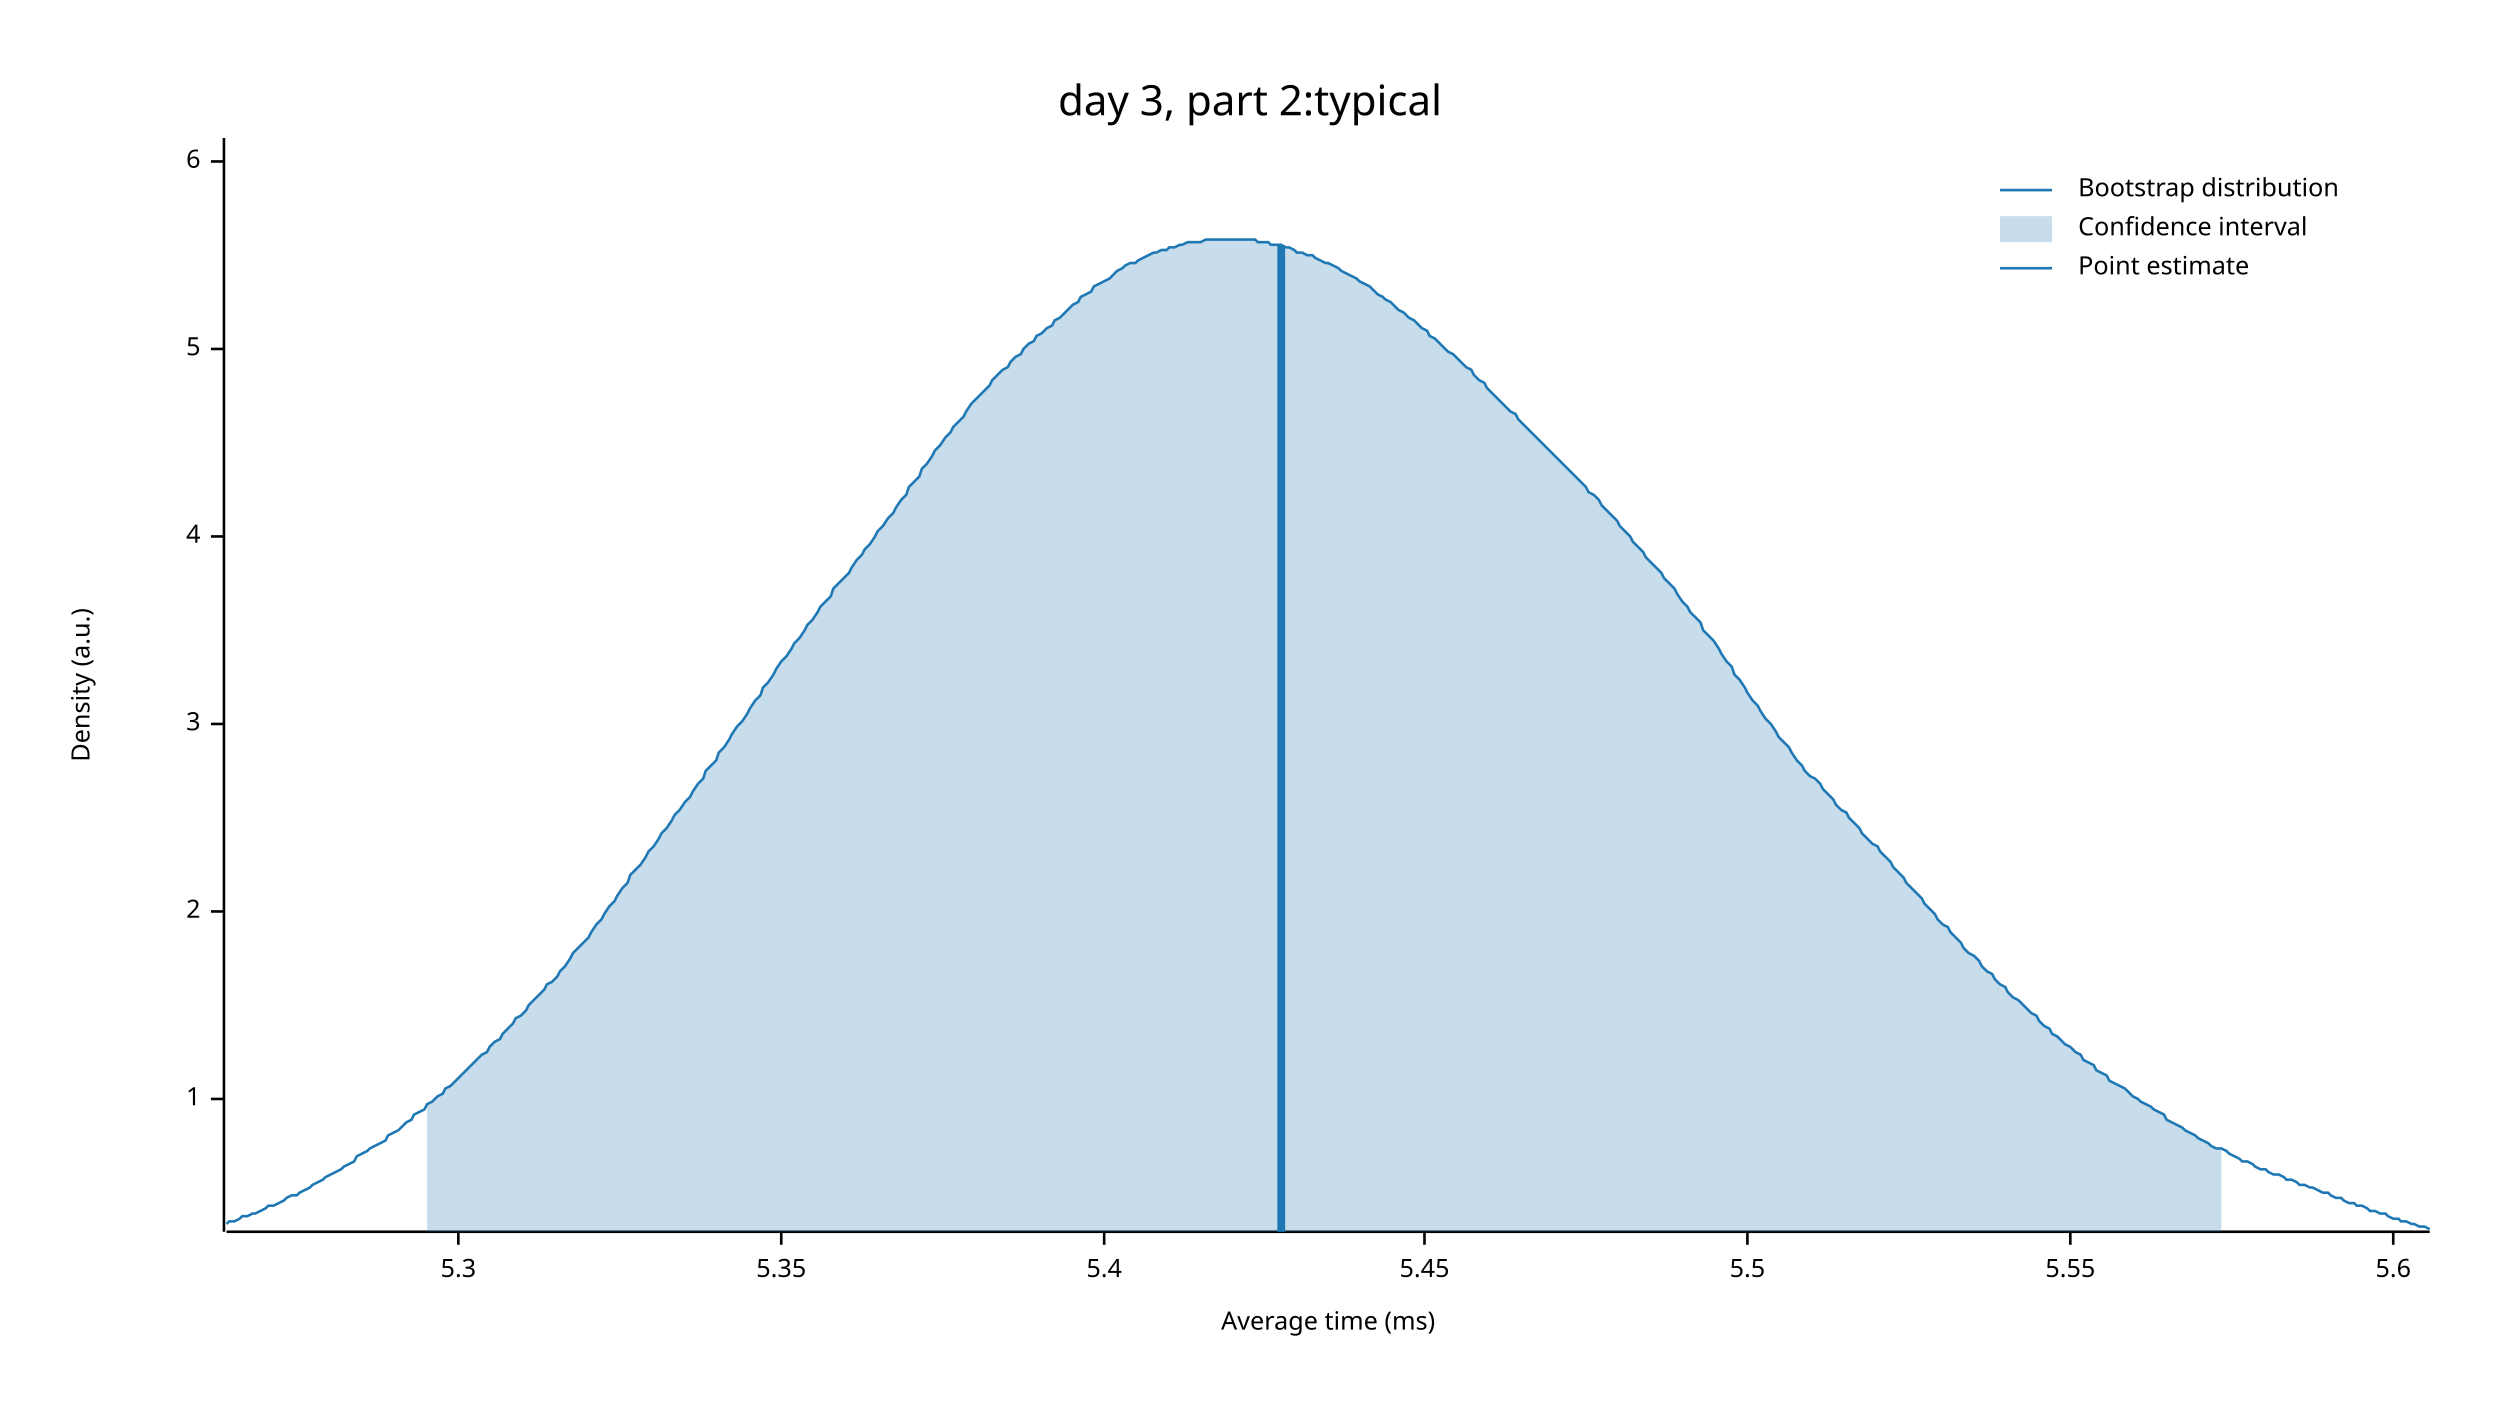
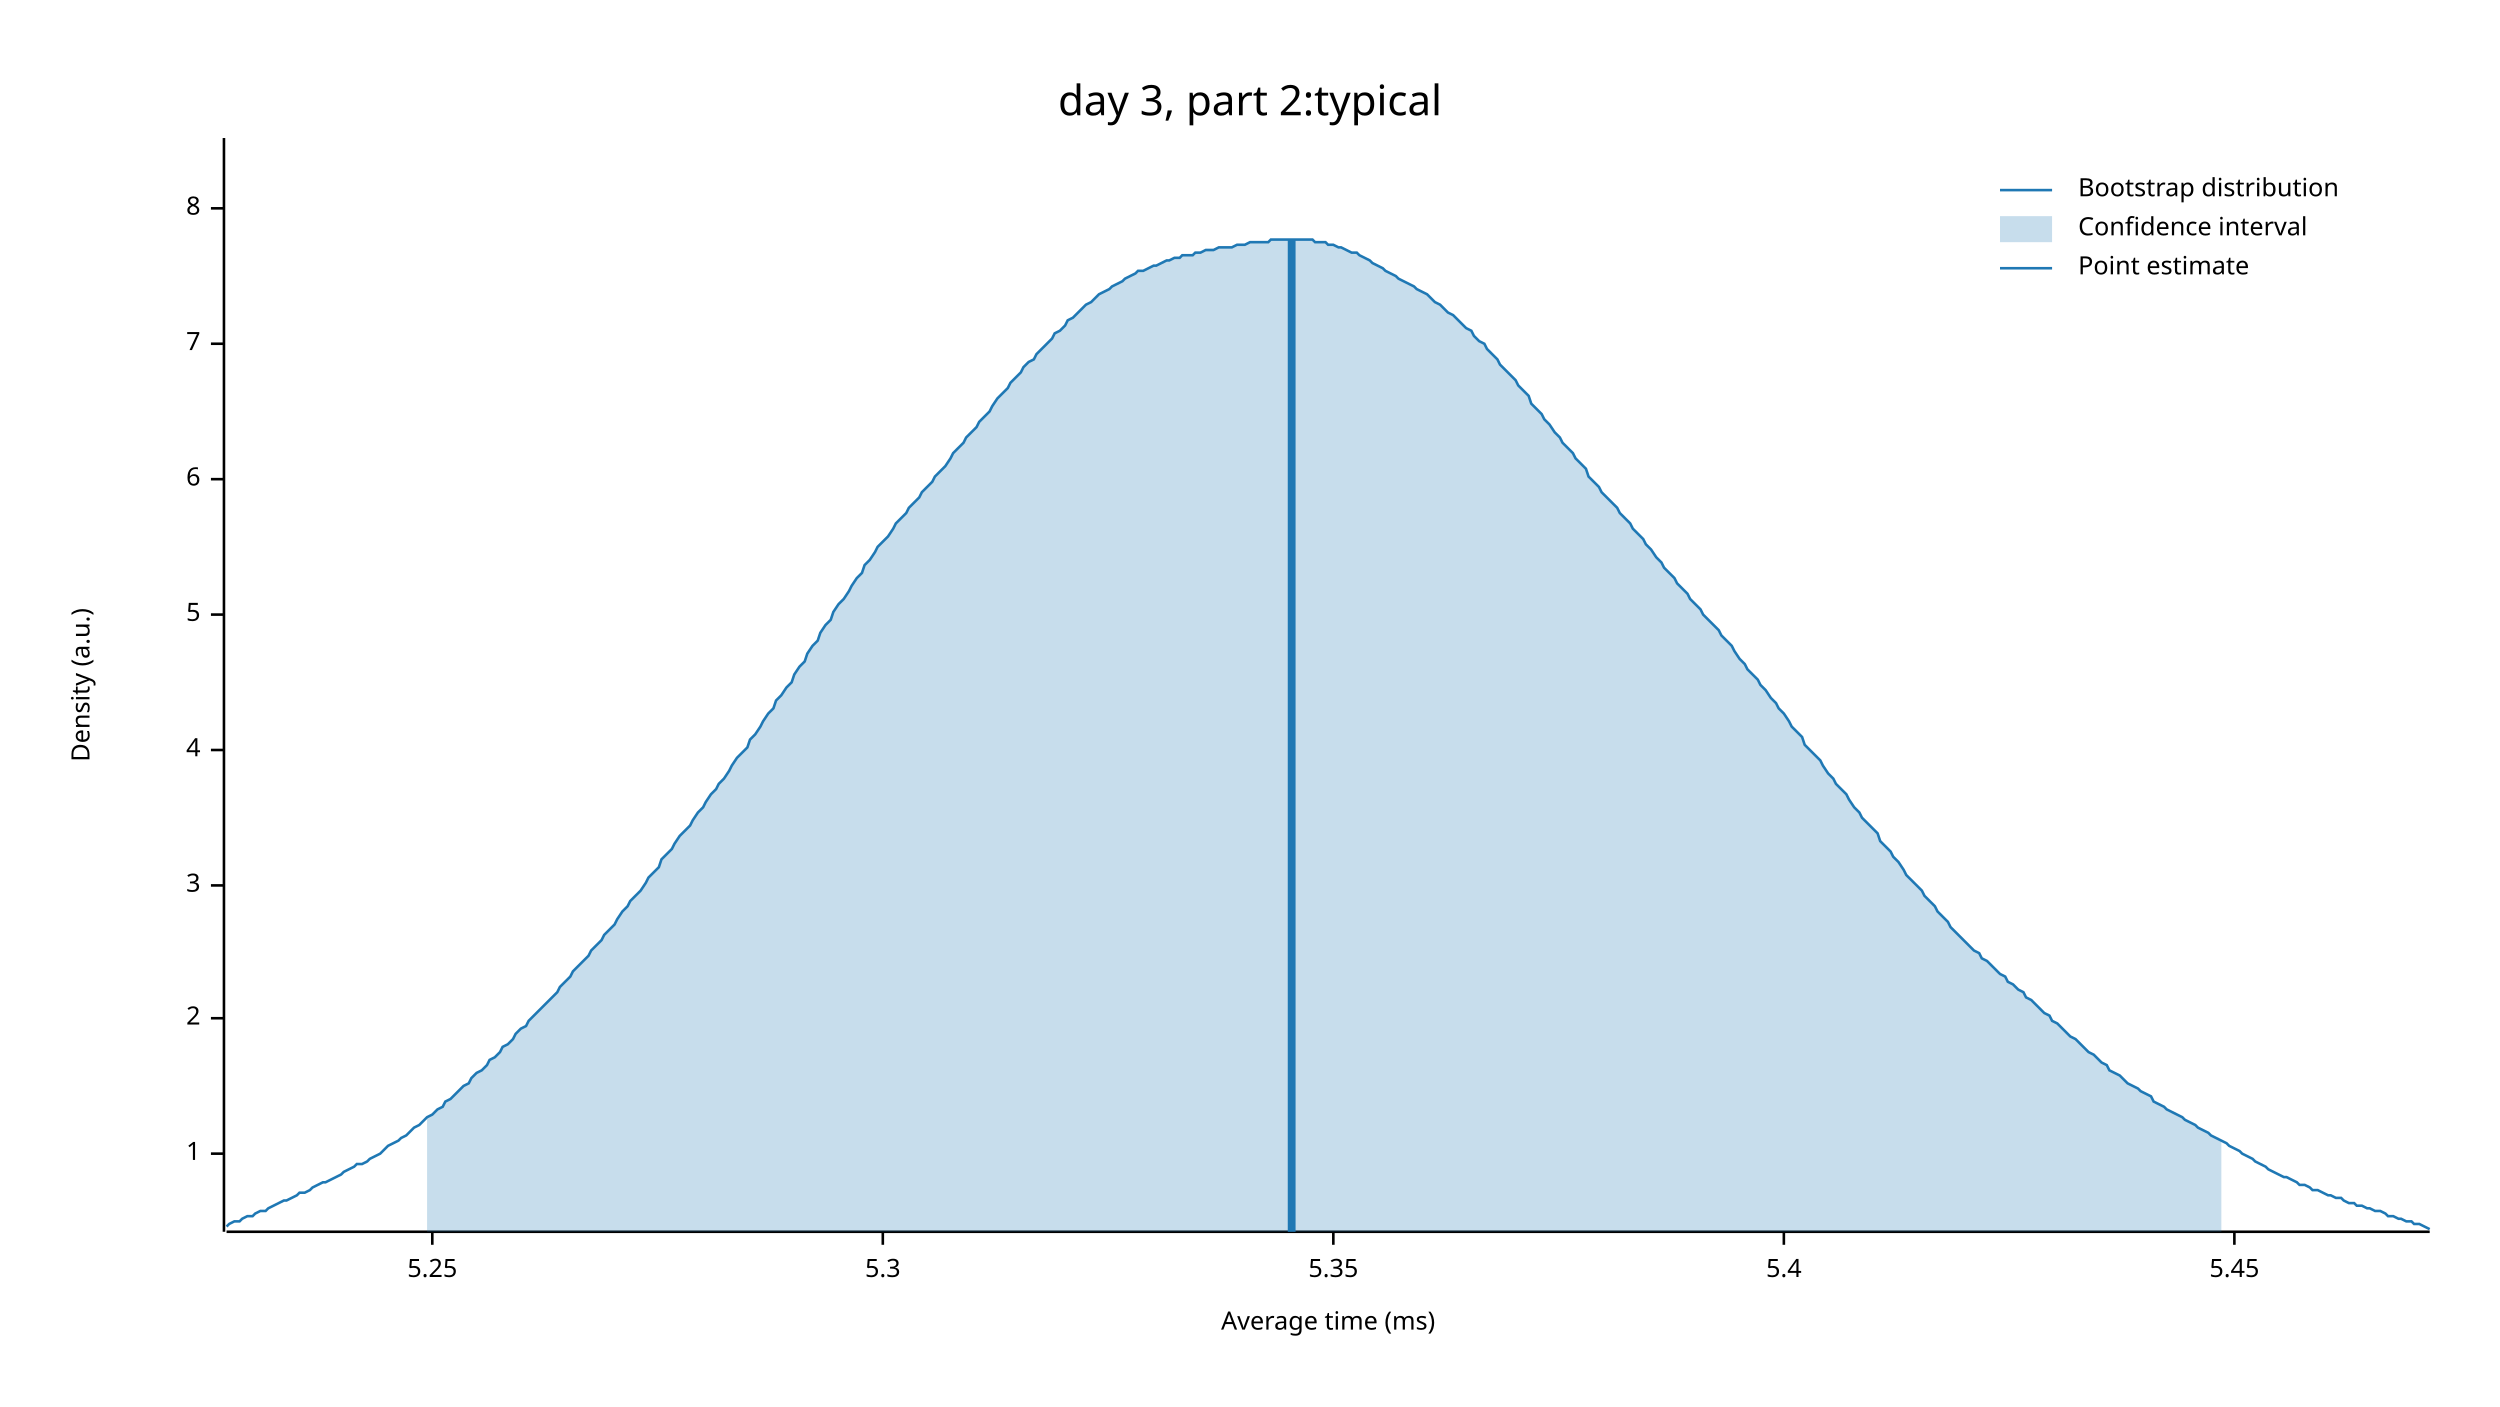
<svg xmlns="http://www.w3.org/2000/svg" width="960" height="540" viewBox="0 0 960 540">
  <text x="480" y="32" dy="0.76em" text-anchor="middle" font-family="sans-serif" font-size="16.129" opacity="1" fill="#000000">
day 3, part 2:typical
</text>
  <text x="27" y="263" dy="0.76em" text-anchor="middle" font-family="sans-serif" font-size="9.677" opacity="1" fill="#000000" transform="rotate(270, 27, 263)">
Density (a.u.)
</text>
  <text x="510" y="513" dy="-0.5ex" text-anchor="middle" font-family="sans-serif" font-size="9.677" opacity="1" fill="#000000">
Average time (ms)
</text>
  <polyline fill="none" opacity="1" stroke="#000000" stroke-width="1" points="86,53 86,473 " />
-   <text x="77" y="422" dy="0.5ex" text-anchor="end" font-family="sans-serif" font-size="9.677" opacity="1" fill="#000000">
+   <text x="77" y="443" dy="0.5ex" text-anchor="end" font-family="sans-serif" font-size="9.677" opacity="1" fill="#000000">
1
</text>
-   <polyline fill="none" opacity="1" stroke="#000000" stroke-width="1" points="81,422 86,422 " />
-   <text x="77" y="350" dy="0.5ex" text-anchor="end" font-family="sans-serif" font-size="9.677" opacity="1" fill="#000000">
+   <polyline fill="none" opacity="1" stroke="#000000" stroke-width="1" points="81,443 86,443 " />
+   <text x="77" y="391" dy="0.5ex" text-anchor="end" font-family="sans-serif" font-size="9.677" opacity="1" fill="#000000">
2
</text>
-   <polyline fill="none" opacity="1" stroke="#000000" stroke-width="1" points="81,350 86,350 " />
-   <text x="77" y="278" dy="0.5ex" text-anchor="end" font-family="sans-serif" font-size="9.677" opacity="1" fill="#000000">
+   <polyline fill="none" opacity="1" stroke="#000000" stroke-width="1" points="81,391 86,391 " />
+   <text x="77" y="340" dy="0.5ex" text-anchor="end" font-family="sans-serif" font-size="9.677" opacity="1" fill="#000000">
3
</text>
-   <polyline fill="none" opacity="1" stroke="#000000" stroke-width="1" points="81,278 86,278 " />
-   <text x="77" y="206" dy="0.5ex" text-anchor="end" font-family="sans-serif" font-size="9.677" opacity="1" fill="#000000">
+   <polyline fill="none" opacity="1" stroke="#000000" stroke-width="1" points="81,340 86,340 " />
+   <text x="77" y="288" dy="0.5ex" text-anchor="end" font-family="sans-serif" font-size="9.677" opacity="1" fill="#000000">
4
</text>
-   <polyline fill="none" opacity="1" stroke="#000000" stroke-width="1" points="81,206 86,206 " />
-   <text x="77" y="134" dy="0.5ex" text-anchor="end" font-family="sans-serif" font-size="9.677" opacity="1" fill="#000000">
+   <polyline fill="none" opacity="1" stroke="#000000" stroke-width="1" points="81,288 86,288 " />
+   <text x="77" y="236" dy="0.5ex" text-anchor="end" font-family="sans-serif" font-size="9.677" opacity="1" fill="#000000">
5
</text>
-   <polyline fill="none" opacity="1" stroke="#000000" stroke-width="1" points="81,134 86,134 " />
-   <text x="77" y="62" dy="0.5ex" text-anchor="end" font-family="sans-serif" font-size="9.677" opacity="1" fill="#000000">
+   <polyline fill="none" opacity="1" stroke="#000000" stroke-width="1" points="81,236 86,236 " />
+   <text x="77" y="184" dy="0.5ex" text-anchor="end" font-family="sans-serif" font-size="9.677" opacity="1" fill="#000000">
6
</text>
-   <polyline fill="none" opacity="1" stroke="#000000" stroke-width="1" points="81,62 86,62 " />
+   <polyline fill="none" opacity="1" stroke="#000000" stroke-width="1" points="81,184 86,184 " />
+   <text x="77" y="132" dy="0.5ex" text-anchor="end" font-family="sans-serif" font-size="9.677" opacity="1" fill="#000000">
+ 7
+ </text>
+   <polyline fill="none" opacity="1" stroke="#000000" stroke-width="1" points="81,132 86,132 " />
+   <text x="77" y="80" dy="0.5ex" text-anchor="end" font-family="sans-serif" font-size="9.677" opacity="1" fill="#000000">
+ 8
+ </text>
+   <polyline fill="none" opacity="1" stroke="#000000" stroke-width="1" points="81,80 86,80 " />
  <polyline fill="none" opacity="1" stroke="#000000" stroke-width="1" points="87,473 933,473 " />
-   <text x="176" y="483" dy="0.76em" text-anchor="middle" font-family="sans-serif" font-size="9.677" opacity="1" fill="#000000">
+   <text x="166" y="483" dy="0.76em" text-anchor="middle" font-family="sans-serif" font-size="9.677" opacity="1" fill="#000000">
+ 5.25
+ </text>
+   <polyline fill="none" opacity="1" stroke="#000000" stroke-width="1" points="166,473 166,478 " />
+   <text x="339" y="483" dy="0.76em" text-anchor="middle" font-family="sans-serif" font-size="9.677" opacity="1" fill="#000000">
5.3
</text>
-   <polyline fill="none" opacity="1" stroke="#000000" stroke-width="1" points="176,473 176,478 " />
-   <text x="300" y="483" dy="0.76em" text-anchor="middle" font-family="sans-serif" font-size="9.677" opacity="1" fill="#000000">
+   <polyline fill="none" opacity="1" stroke="#000000" stroke-width="1" points="339,473 339,478 " />
+   <text x="512" y="483" dy="0.76em" text-anchor="middle" font-family="sans-serif" font-size="9.677" opacity="1" fill="#000000">
5.35
</text>
-   <polyline fill="none" opacity="1" stroke="#000000" stroke-width="1" points="300,473 300,478 " />
-   <text x="424" y="483" dy="0.76em" text-anchor="middle" font-family="sans-serif" font-size="9.677" opacity="1" fill="#000000">
+   <polyline fill="none" opacity="1" stroke="#000000" stroke-width="1" points="512,473 512,478 " />
+   <text x="685" y="483" dy="0.76em" text-anchor="middle" font-family="sans-serif" font-size="9.677" opacity="1" fill="#000000">
5.4
</text>
-   <polyline fill="none" opacity="1" stroke="#000000" stroke-width="1" points="424,473 424,478 " />
-   <text x="547" y="483" dy="0.76em" text-anchor="middle" font-family="sans-serif" font-size="9.677" opacity="1" fill="#000000">
+   <polyline fill="none" opacity="1" stroke="#000000" stroke-width="1" points="685,473 685,478 " />
+   <text x="858" y="483" dy="0.76em" text-anchor="middle" font-family="sans-serif" font-size="9.677" opacity="1" fill="#000000">
5.45
</text>
-   <polyline fill="none" opacity="1" stroke="#000000" stroke-width="1" points="547,473 547,478 " />
-   <text x="671" y="483" dy="0.76em" text-anchor="middle" font-family="sans-serif" font-size="9.677" opacity="1" fill="#000000">
- 5.5
- </text>
-   <polyline fill="none" opacity="1" stroke="#000000" stroke-width="1" points="671,473 671,478 " />
-   <text x="795" y="483" dy="0.76em" text-anchor="middle" font-family="sans-serif" font-size="9.677" opacity="1" fill="#000000">
- 5.55
- </text>
-   <polyline fill="none" opacity="1" stroke="#000000" stroke-width="1" points="795,473 795,478 " />
-   <text x="919" y="483" dy="0.76em" text-anchor="middle" font-family="sans-serif" font-size="9.677" opacity="1" fill="#000000">
- 5.6
- </text>
-   <polyline fill="none" opacity="1" stroke="#000000" stroke-width="1" points="919,473 919,478 " />
-   <polyline fill="none" opacity="1" stroke="#1F78B4" stroke-width="1" points="87,470 88,469 90,469 92,468 93,467 95,467 97,466 98,466 100,465 102,464 103,463 105,463 107,462 109,461 110,460 112,459 114,459 115,458 117,457 119,456 120,455 122,454 124,453 125,452 127,451 129,450 131,449 132,448 134,447 136,446 137,444 139,443 141,442 142,441 144,440 146,439 148,438 149,436 151,435 153,434 154,433 156,431 158,430 159,428 161,427 163,426 164,424 166,423 168,421 170,420 171,418 173,417 175,415 176,414 178,412 180,410 181,409 183,407 185,405 187,404 188,402 190,400 192,399 193,397 195,395 197,393 198,391 200,390 202,388 203,386 205,384 207,382 209,380 210,378 212,377 214,375 215,373 217,371 219,368 220,366 222,364 224,362 226,360 227,358 229,355 231,353 232,351 234,348 236,346 237,344 239,341 241,339 242,336 244,334 246,332 248,329 249,327 251,325 253,322 254,320 256,318 258,315 259,313 261,311 263,308 265,306 266,304 268,301 270,299 271,296 273,294 275,292 276,289 278,287 280,284 281,282 283,279 285,277 287,274 288,272 290,269 292,267 293,264 295,262 297,259 298,257 300,254 302,252 304,249 305,247 307,245 309,242 310,240 312,238 314,235 315,233 317,231 319,229 320,226 322,224 324,222 326,220 327,218 329,215 331,213 332,211 334,209 336,206 337,204 339,202 341,199 343,197 344,195 346,192 348,190 349,187 351,185 353,183 354,180 356,178 358,175 359,173 361,171 363,168 365,166 366,164 368,162 370,160 371,158 373,155 375,153 376,152 378,150 380,148 381,146 383,144 385,142 387,141 388,139 390,137 392,136 393,134 395,132 397,131 398,129 400,128 402,126 404,125 405,123 407,122 409,120 410,119 412,117 414,116 415,114 417,113 419,112 420,110 422,109 424,108 426,107 427,106 429,104 431,103 432,102 434,101 436,101 437,100 439,99 441,98 443,97 444,97 446,96 448,96 449,95 451,95 453,94 454,94 456,93 458,93 459,93 461,93 463,92 465,92 466,92 468,92 470,92 471,92 473,92 475,92 476,92 478,92 480,92 482,92 483,93 485,93 487,93 488,94 490,94 492,94 493,95 495,95 497,96 498,97 500,97 502,98 504,98 505,99 507,100 509,101 510,101 512,102 514,103 515,104 517,105 519,106 521,107 522,108 524,109 526,110 527,111 529,113 531,114 532,115 534,116 536,118 537,119 539,120 541,122 543,123 544,124 546,126 548,127 549,129 551,130 553,132 554,133 556,135 558,136 560,138 561,139 563,141 565,142 566,144 568,146 570,147 571,149 573,151 575,153 576,154 578,156 580,158 582,159 583,161 585,163 587,165 588,166 590,168 592,170 593,171 595,173 597,175 599,177 600,178 602,180 604,182 605,183 607,185 609,187 610,189 612,190 614,192 615,194 617,196 619,198 621,200 622,202 624,204 626,206 627,208 629,210 631,212 632,214 634,216 636,218 638,220 639,222 641,224 643,226 644,228 646,231 648,233 649,235 651,237 653,239 654,242 656,244 658,246 660,249 661,251 663,254 665,256 666,259 668,261 670,264 671,266 673,269 675,271 676,273 678,276 680,278 682,281 683,283 685,285 687,287 688,289 690,292 692,294 693,296 695,298 697,299 699,301 700,303 702,305 704,307 705,309 707,311 709,312 710,314 712,316 714,318 715,320 717,322 719,324 721,325 722,327 724,329 726,331 727,333 729,335 731,337 732,339 734,341 736,343 738,345 739,347 741,349 743,351 744,353 746,355 748,356 749,358 751,360 753,362 754,364 756,366 758,367 760,369 761,371 763,373 765,374 766,376 768,378 770,379 771,381 773,383 775,384 777,386 778,387 780,389 782,390 783,392 785,394 787,395 788,397 790,398 792,400 793,401 795,402 797,404 799,405 800,407 802,408 804,409 805,411 807,412 809,413 810,415 812,416 814,417 816,418 817,419 819,421 821,422 822,423 824,424 826,425 827,426 829,427 831,428 832,430 834,431 836,432 838,433 839,434 841,435 843,436 844,437 846,438 848,439 849,440 851,441 853,441 855,442 856,443 858,444 860,445 861,446 863,446 865,447 866,448 868,449 870,449 871,450 873,451 875,451 877,452 878,453 880,453 882,454 883,455 885,455 887,456 888,456 890,457 892,458 894,458 895,459 897,460 899,460 900,461 902,462 904,462 905,463 907,463 909,464 910,465 912,465 914,466 916,466 917,467 919,468 921,468 922,469 924,469 926,470 927,470 929,471 931,471 933,472 " />
-   <polygon opacity="0.25" fill="#1F78B4" points="164,424 166,423 168,421 170,420 171,418 173,417 175,415 176,414 178,412 180,410 181,409 183,407 185,405 187,404 188,402 190,400 192,399 193,397 195,395 197,393 198,391 200,390 202,388 203,386 205,384 207,382 209,380 210,378 212,377 214,375 215,373 217,371 219,368 220,366 222,364 224,362 226,360 227,358 229,355 231,353 232,351 234,348 236,346 237,344 239,341 241,339 242,336 244,334 246,332 248,329 249,327 251,325 253,322 254,320 256,318 258,315 259,313 261,311 263,308 265,306 266,304 268,301 270,299 271,296 273,294 275,292 276,289 278,287 280,284 281,282 283,279 285,277 287,274 288,272 290,269 292,267 293,264 295,262 297,259 298,257 300,254 302,252 304,249 305,247 307,245 309,242 310,240 312,238 314,235 315,233 317,231 319,229 320,226 322,224 324,222 326,220 327,218 329,215 331,213 332,211 334,209 336,206 337,204 339,202 341,199 343,197 344,195 346,192 348,190 349,187 351,185 353,183 354,180 356,178 358,175 359,173 361,171 363,168 365,166 366,164 368,162 370,160 371,158 373,155 375,153 376,152 378,150 380,148 381,146 383,144 385,142 387,141 388,139 390,137 392,136 393,134 395,132 397,131 398,129 400,128 402,126 404,125 405,123 407,122 409,120 410,119 412,117 414,116 415,114 417,113 419,112 420,110 422,109 424,108 426,107 427,106 429,104 431,103 432,102 434,101 436,101 437,100 439,99 441,98 443,97 444,97 446,96 448,96 449,95 451,95 453,94 454,94 456,93 458,93 459,93 461,93 463,92 465,92 466,92 468,92 470,92 471,92 473,92 475,92 476,92 478,92 480,92 482,92 483,93 485,93 487,93 488,94 490,94 492,94 493,95 495,95 497,96 498,97 500,97 502,98 504,98 505,99 507,100 509,101 510,101 512,102 514,103 515,104 517,105 519,106 521,107 522,108 524,109 526,110 527,111 529,113 531,114 532,115 534,116 536,118 537,119 539,120 541,122 543,123 544,124 546,126 548,127 549,129 551,130 553,132 554,133 556,135 558,136 560,138 561,139 563,141 565,142 566,144 568,146 570,147 571,149 573,151 575,153 576,154 578,156 580,158 582,159 583,161 585,163 587,165 588,166 590,168 592,170 593,171 595,173 597,175 599,177 600,178 602,180 604,182 605,183 607,185 609,187 610,189 612,190 614,192 615,194 617,196 619,198 621,200 622,202 624,204 626,206 627,208 629,210 631,212 632,214 634,216 636,218 638,220 639,222 641,224 643,226 644,228 646,231 648,233 649,235 651,237 653,239 654,242 656,244 658,246 660,249 661,251 663,254 665,256 666,259 668,261 670,264 671,266 673,269 675,271 676,273 678,276 680,278 682,281 683,283 685,285 687,287 688,289 690,292 692,294 693,296 695,298 697,299 699,301 700,303 702,305 704,307 705,309 707,311 709,312 710,314 712,316 714,318 715,320 717,322 719,324 721,325 722,327 724,329 726,331 727,333 729,335 731,337 732,339 734,341 736,343 738,345 739,347 741,349 743,351 744,353 746,355 748,356 749,358 751,360 753,362 754,364 756,366 758,367 760,369 761,371 763,373 765,374 766,376 768,378 770,379 771,381 773,383 775,384 777,386 778,387 780,389 782,390 783,392 785,394 787,395 788,397 790,398 792,400 793,401 795,402 797,404 799,405 800,407 802,408 804,409 805,411 807,412 809,413 810,415 812,416 814,417 816,418 817,419 819,421 821,422 822,423 824,424 826,425 827,426 829,427 831,428 832,430 834,431 836,432 838,433 839,434 841,435 843,436 844,437 846,438 848,439 849,440 851,441 853,441 853,473 164,473 " />
-   <polyline fill="none" opacity="1" stroke="#1F78B4" stroke-width="3" points="492,473 492,94 " />
+   <polyline fill="none" opacity="1" stroke="#000000" stroke-width="1" points="858,473 858,478 " />
+   <polyline fill="none" opacity="1" stroke="#1F78B4" stroke-width="1" points="87,471 88,470 90,469 92,469 93,468 95,467 97,467 98,466 100,465 102,465 103,464 105,463 107,462 109,461 110,461 112,460 114,459 115,458 117,458 119,457 120,456 122,455 124,454 125,454 127,453 129,452 131,451 132,450 134,449 136,448 137,447 139,447 141,446 142,445 144,444 146,443 148,441 149,440 151,439 153,438 154,437 156,436 158,434 159,433 161,432 163,430 164,429 166,428 168,426 170,425 171,423 173,422 175,420 176,419 178,417 180,416 181,414 183,412 185,411 187,409 188,407 190,406 192,404 193,402 195,401 197,399 198,397 200,395 202,394 203,392 205,390 207,388 209,386 210,385 212,383 214,381 215,379 217,377 219,375 220,373 222,371 224,369 226,367 227,365 229,363 231,361 232,359 234,357 236,355 237,353 239,350 241,348 242,346 244,344 246,342 248,339 249,337 251,335 253,333 254,330 256,328 258,326 259,324 261,321 263,319 265,317 266,315 268,312 270,310 271,308 273,305 275,303 276,301 278,299 280,296 281,294 283,291 285,289 287,287 288,284 290,282 292,279 293,277 295,274 297,272 298,269 300,267 302,264 304,262 305,259 307,256 309,254 310,251 312,248 314,246 315,243 317,240 319,238 320,235 322,232 324,230 326,227 327,225 329,222 331,220 332,217 334,215 336,212 337,210 339,208 341,206 343,203 344,201 346,199 348,197 349,195 351,193 353,191 354,189 356,187 358,185 359,183 361,181 363,179 365,176 366,174 368,172 370,170 371,168 373,166 375,164 376,162 378,160 380,158 381,156 383,153 385,151 387,149 388,147 390,145 392,143 393,141 395,139 397,138 398,136 400,134 402,132 404,130 405,128 407,127 409,125 410,123 412,122 414,120 415,119 417,117 419,116 420,115 422,113 424,112 426,111 427,110 429,109 431,108 432,107 434,106 436,105 437,104 439,104 441,103 443,102 444,102 446,101 448,100 449,100 451,99 453,99 454,98 456,98 458,98 459,97 461,97 463,96 465,96 466,96 468,95 470,95 471,95 473,95 475,94 476,94 478,94 480,93 482,93 483,93 485,93 487,93 488,92 490,92 492,92 493,92 495,92 497,92 498,92 500,92 502,92 504,92 505,93 507,93 509,93 510,94 512,94 514,95 515,95 517,96 519,97 521,97 522,98 524,99 526,100 527,101 529,102 531,103 532,104 534,105 536,106 537,107 539,108 541,109 543,110 544,111 546,112 548,113 549,114 551,116 553,117 554,118 556,120 558,121 560,123 561,124 563,126 565,127 566,129 568,131 570,132 571,134 573,136 575,138 576,140 578,142 580,144 582,146 583,148 585,150 587,152 588,155 590,157 592,159 593,161 595,163 597,166 599,168 600,170 602,172 604,174 605,176 607,178 609,180 610,183 612,185 614,187 615,189 617,191 619,193 621,195 622,197 624,199 626,201 627,203 629,205 631,207 632,209 634,211 636,214 638,216 639,218 641,220 643,222 644,224 646,226 648,228 649,230 651,232 653,234 654,236 656,238 658,240 660,242 661,244 663,246 665,248 666,250 668,253 670,255 671,257 673,259 675,261 676,263 678,265 680,268 682,270 683,272 685,274 687,277 688,279 690,281 692,283 693,286 695,288 697,290 699,292 700,294 702,297 704,299 705,301 707,303 709,305 710,307 712,310 714,312 715,314 717,316 719,318 721,320 722,323 724,325 726,327 727,329 729,331 731,334 732,336 734,338 736,340 738,342 739,344 741,346 743,348 744,350 746,352 748,354 749,356 751,358 753,360 754,361 756,363 758,365 760,366 761,368 763,369 765,371 766,372 768,374 770,375 771,377 773,378 775,380 777,381 778,383 780,384 782,386 783,387 785,389 787,390 788,392 790,393 792,395 793,396 795,398 797,399 799,401 800,402 802,404 804,405 805,406 807,408 809,409 810,411 812,412 814,413 816,415 817,416 819,417 821,418 822,419 824,420 826,421 827,423 829,424 831,425 832,426 834,427 836,428 838,429 839,430 841,431 843,432 844,433 846,434 848,435 849,436 851,437 853,438 855,439 856,440 858,441 860,442 861,443 863,444 865,445 866,446 868,447 870,448 871,449 873,450 875,451 877,452 878,452 880,453 882,454 883,455 885,455 887,456 888,457 890,457 892,458 894,459 895,459 897,460 899,460 900,461 902,462 904,462 905,463 907,463 909,464 910,464 912,465 914,465 916,466 917,467 919,467 921,468 922,468 924,469 926,469 927,470 929,470 931,471 933,472 " />
+   <polygon opacity="0.25" fill="#1F78B4" points="164,429 166,428 168,426 170,425 171,423 173,422 175,420 176,419 178,417 180,416 181,414 183,412 185,411 187,409 188,407 190,406 192,404 193,402 195,401 197,399 198,397 200,395 202,394 203,392 205,390 207,388 209,386 210,385 212,383 214,381 215,379 217,377 219,375 220,373 222,371 224,369 226,367 227,365 229,363 231,361 232,359 234,357 236,355 237,353 239,350 241,348 242,346 244,344 246,342 248,339 249,337 251,335 253,333 254,330 256,328 258,326 259,324 261,321 263,319 265,317 266,315 268,312 270,310 271,308 273,305 275,303 276,301 278,299 280,296 281,294 283,291 285,289 287,287 288,284 290,282 292,279 293,277 295,274 297,272 298,269 300,267 302,264 304,262 305,259 307,256 309,254 310,251 312,248 314,246 315,243 317,240 319,238 320,235 322,232 324,230 326,227 327,225 329,222 331,220 332,217 334,215 336,212 337,210 339,208 341,206 343,203 344,201 346,199 348,197 349,195 351,193 353,191 354,189 356,187 358,185 359,183 361,181 363,179 365,176 366,174 368,172 370,170 371,168 373,166 375,164 376,162 378,160 380,158 381,156 383,153 385,151 387,149 388,147 390,145 392,143 393,141 395,139 397,138 398,136 400,134 402,132 404,130 405,128 407,127 409,125 410,123 412,122 414,120 415,119 417,117 419,116 420,115 422,113 424,112 426,111 427,110 429,109 431,108 432,107 434,106 436,105 437,104 439,104 441,103 443,102 444,102 446,101 448,100 449,100 451,99 453,99 454,98 456,98 458,98 459,97 461,97 463,96 465,96 466,96 468,95 470,95 471,95 473,95 475,94 476,94 478,94 480,93 482,93 483,93 485,93 487,93 488,92 490,92 492,92 493,92 495,92 497,92 498,92 500,92 502,92 504,92 505,93 507,93 509,93 510,94 512,94 514,95 515,95 517,96 519,97 521,97 522,98 524,99 526,100 527,101 529,102 531,103 532,104 534,105 536,106 537,107 539,108 541,109 543,110 544,111 546,112 548,113 549,114 551,116 553,117 554,118 556,120 558,121 560,123 561,124 563,126 565,127 566,129 568,131 570,132 571,134 573,136 575,138 576,140 578,142 580,144 582,146 583,148 585,150 587,152 588,155 590,157 592,159 593,161 595,163 597,166 599,168 600,170 602,172 604,174 605,176 607,178 609,180 610,183 612,185 614,187 615,189 617,191 619,193 621,195 622,197 624,199 626,201 627,203 629,205 631,207 632,209 634,211 636,214 638,216 639,218 641,220 643,222 644,224 646,226 648,228 649,230 651,232 653,234 654,236 656,238 658,240 660,242 661,244 663,246 665,248 666,250 668,253 670,255 671,257 673,259 675,261 676,263 678,265 680,268 682,270 683,272 685,274 687,277 688,279 690,281 692,283 693,286 695,288 697,290 699,292 700,294 702,297 704,299 705,301 707,303 709,305 710,307 712,310 714,312 715,314 717,316 719,318 721,320 722,323 724,325 726,327 727,329 729,331 731,334 732,336 734,338 736,340 738,342 739,344 741,346 743,348 744,350 746,352 748,354 749,356 751,358 753,360 754,361 756,363 758,365 760,366 761,368 763,369 765,371 766,372 768,374 770,375 771,377 773,378 775,380 777,381 778,383 780,384 782,386 783,387 785,389 787,390 788,392 790,393 792,395 793,396 795,398 797,399 799,401 800,402 802,404 804,405 805,406 807,408 809,409 810,411 812,412 814,413 816,415 817,416 819,417 821,418 822,419 824,420 826,421 827,423 829,424 831,425 832,426 834,427 836,428 838,429 839,430 841,431 843,432 844,433 846,434 848,435 849,436 851,437 853,438 853,473 164,473 " />
+   <polyline fill="none" opacity="1" stroke="#1F78B4" stroke-width="3" points="496,473 496,92 " />
  <text x="798" y="68" dy="0.76em" text-anchor="start" font-family="sans-serif" font-size="9.677" opacity="1" fill="#000000">
Bootstrap distribution
</text>
  <text x="798" y="83" dy="0.76em" text-anchor="start" font-family="sans-serif" font-size="9.677" opacity="1" fill="#000000">
Confidence interval
</text>
  <text x="798" y="98" dy="0.76em" text-anchor="start" font-family="sans-serif" font-size="9.677" opacity="1" fill="#000000">
Point estimate
</text>
  <polyline fill="none" opacity="1" stroke="#1F78B4" stroke-width="1" points="768,73 788,73 " />
  <rect x="768" y="83" width="20" height="10" opacity="0.25" fill="#1F78B4" stroke="none" />
  <polyline fill="none" opacity="1" stroke="#1F78B4" stroke-width="1" points="768,103 788,103 " />
</svg>
